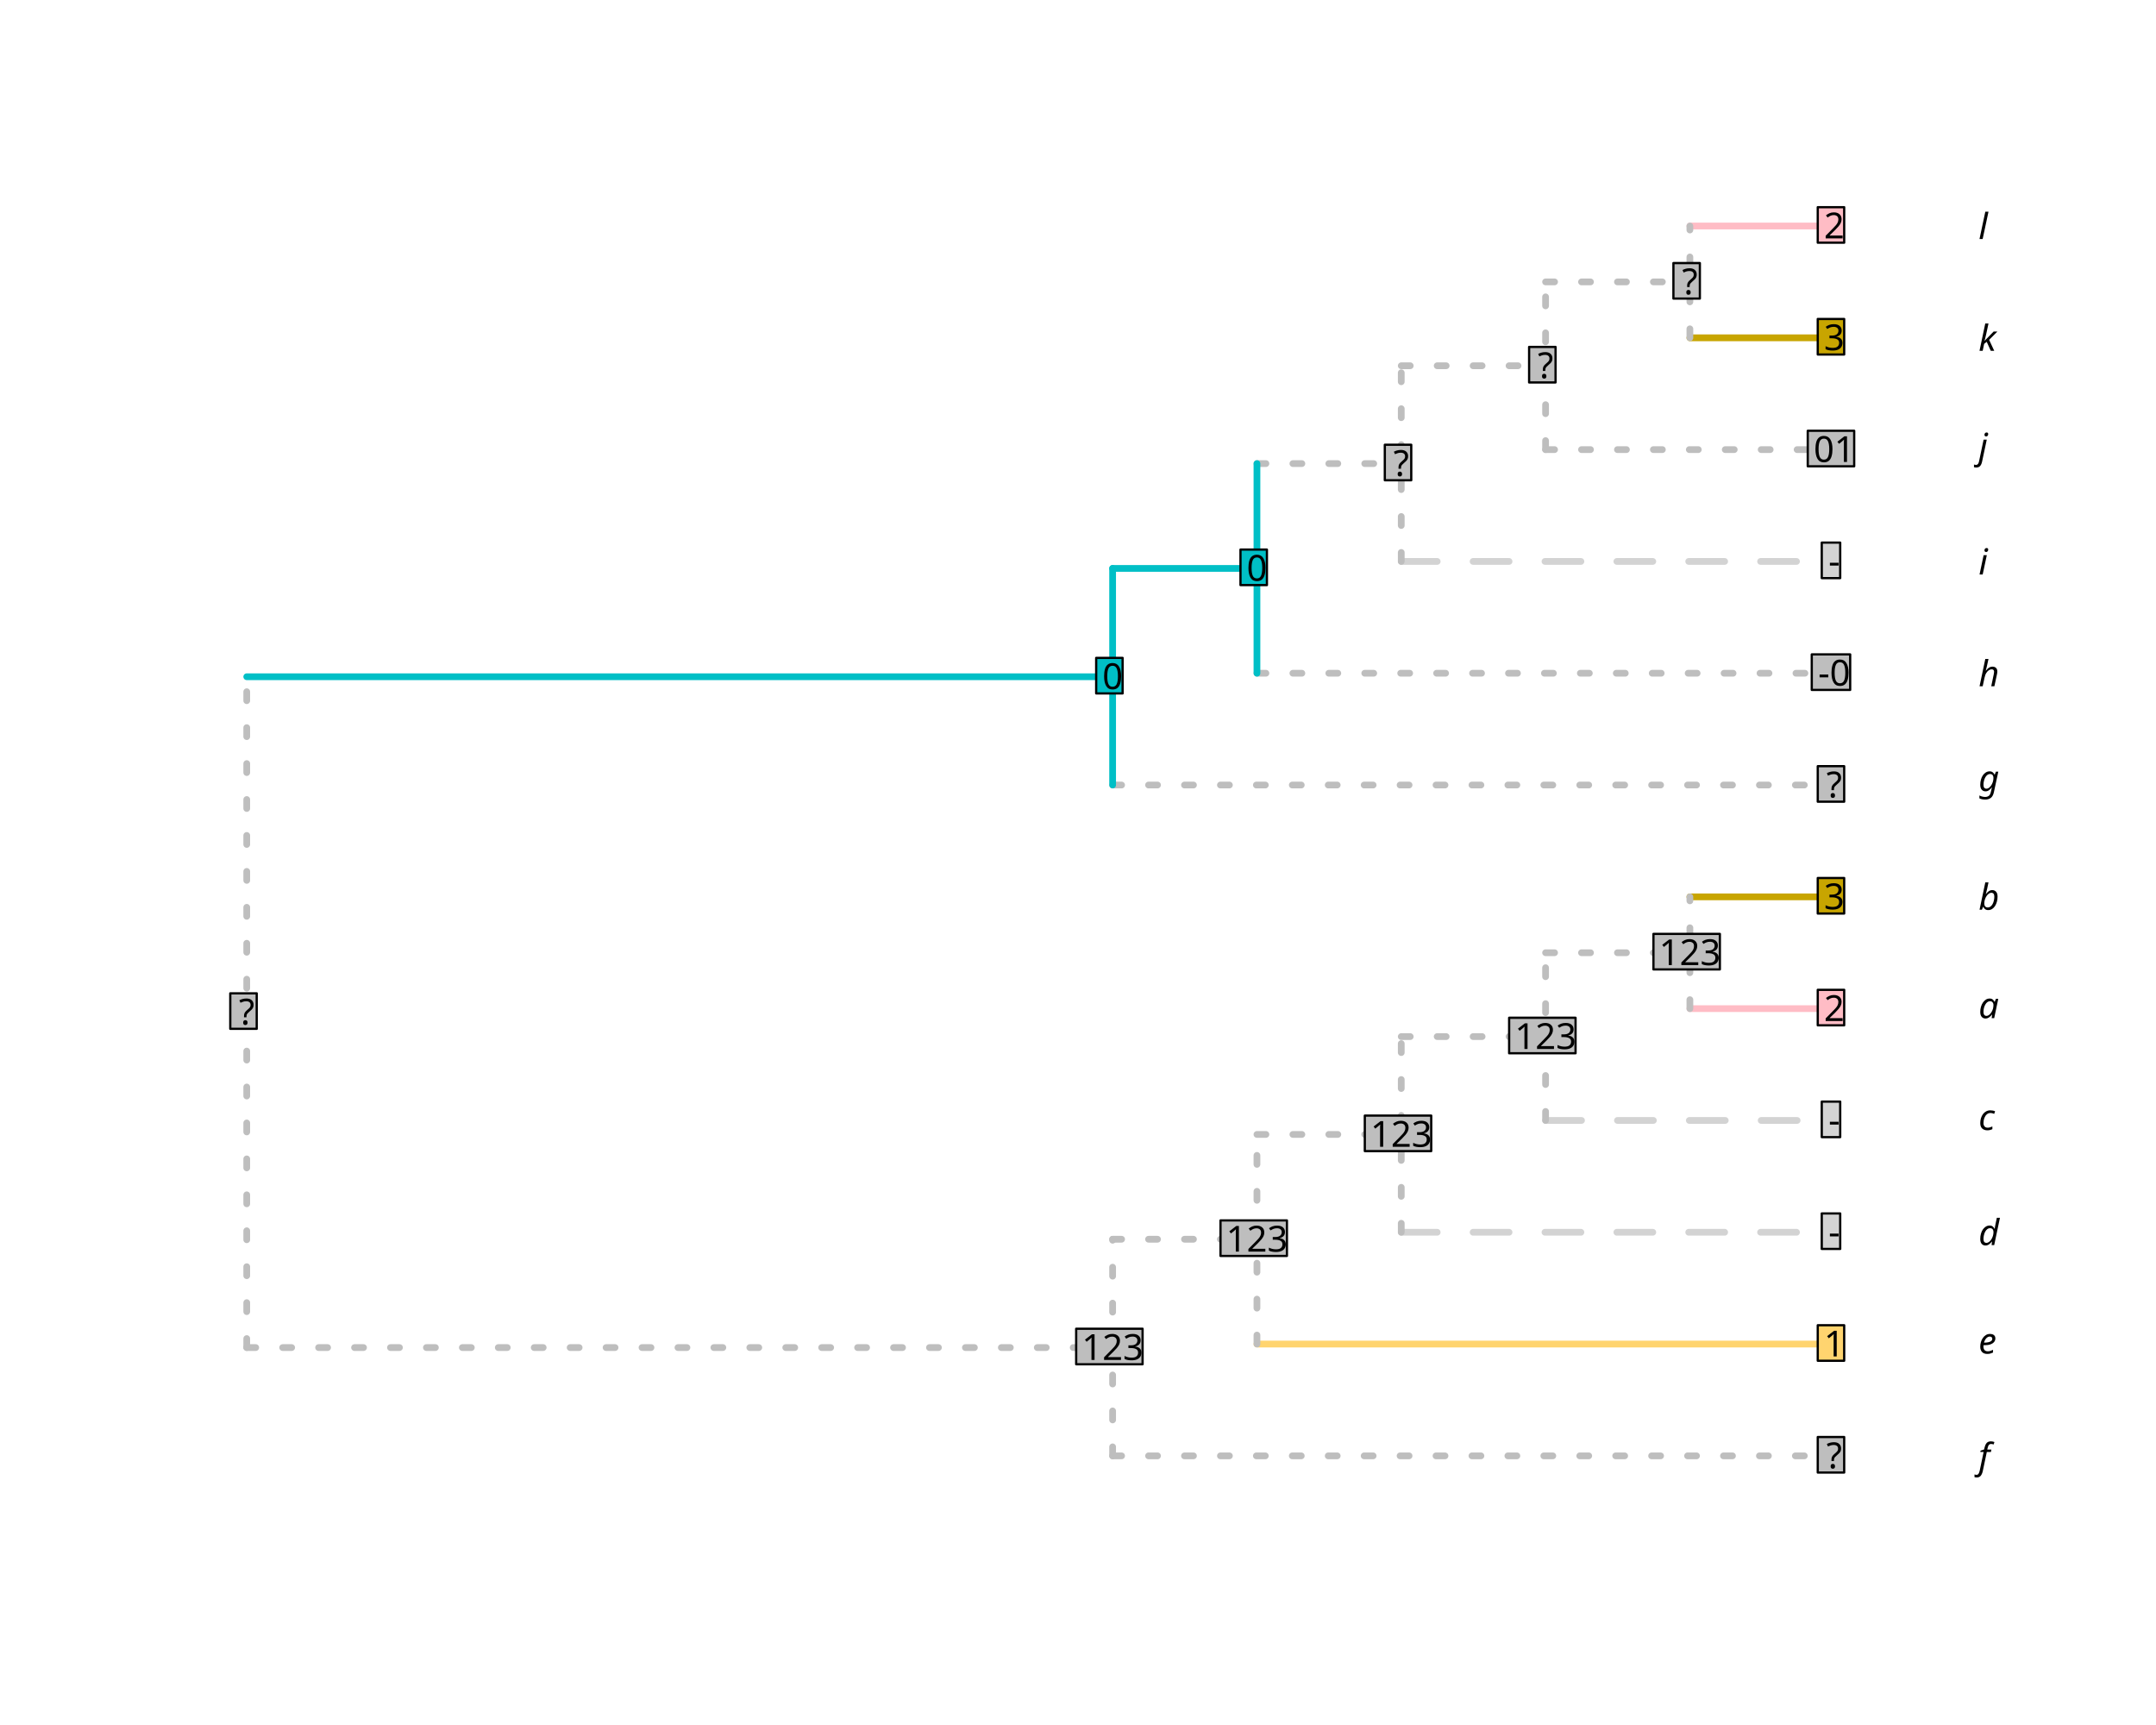
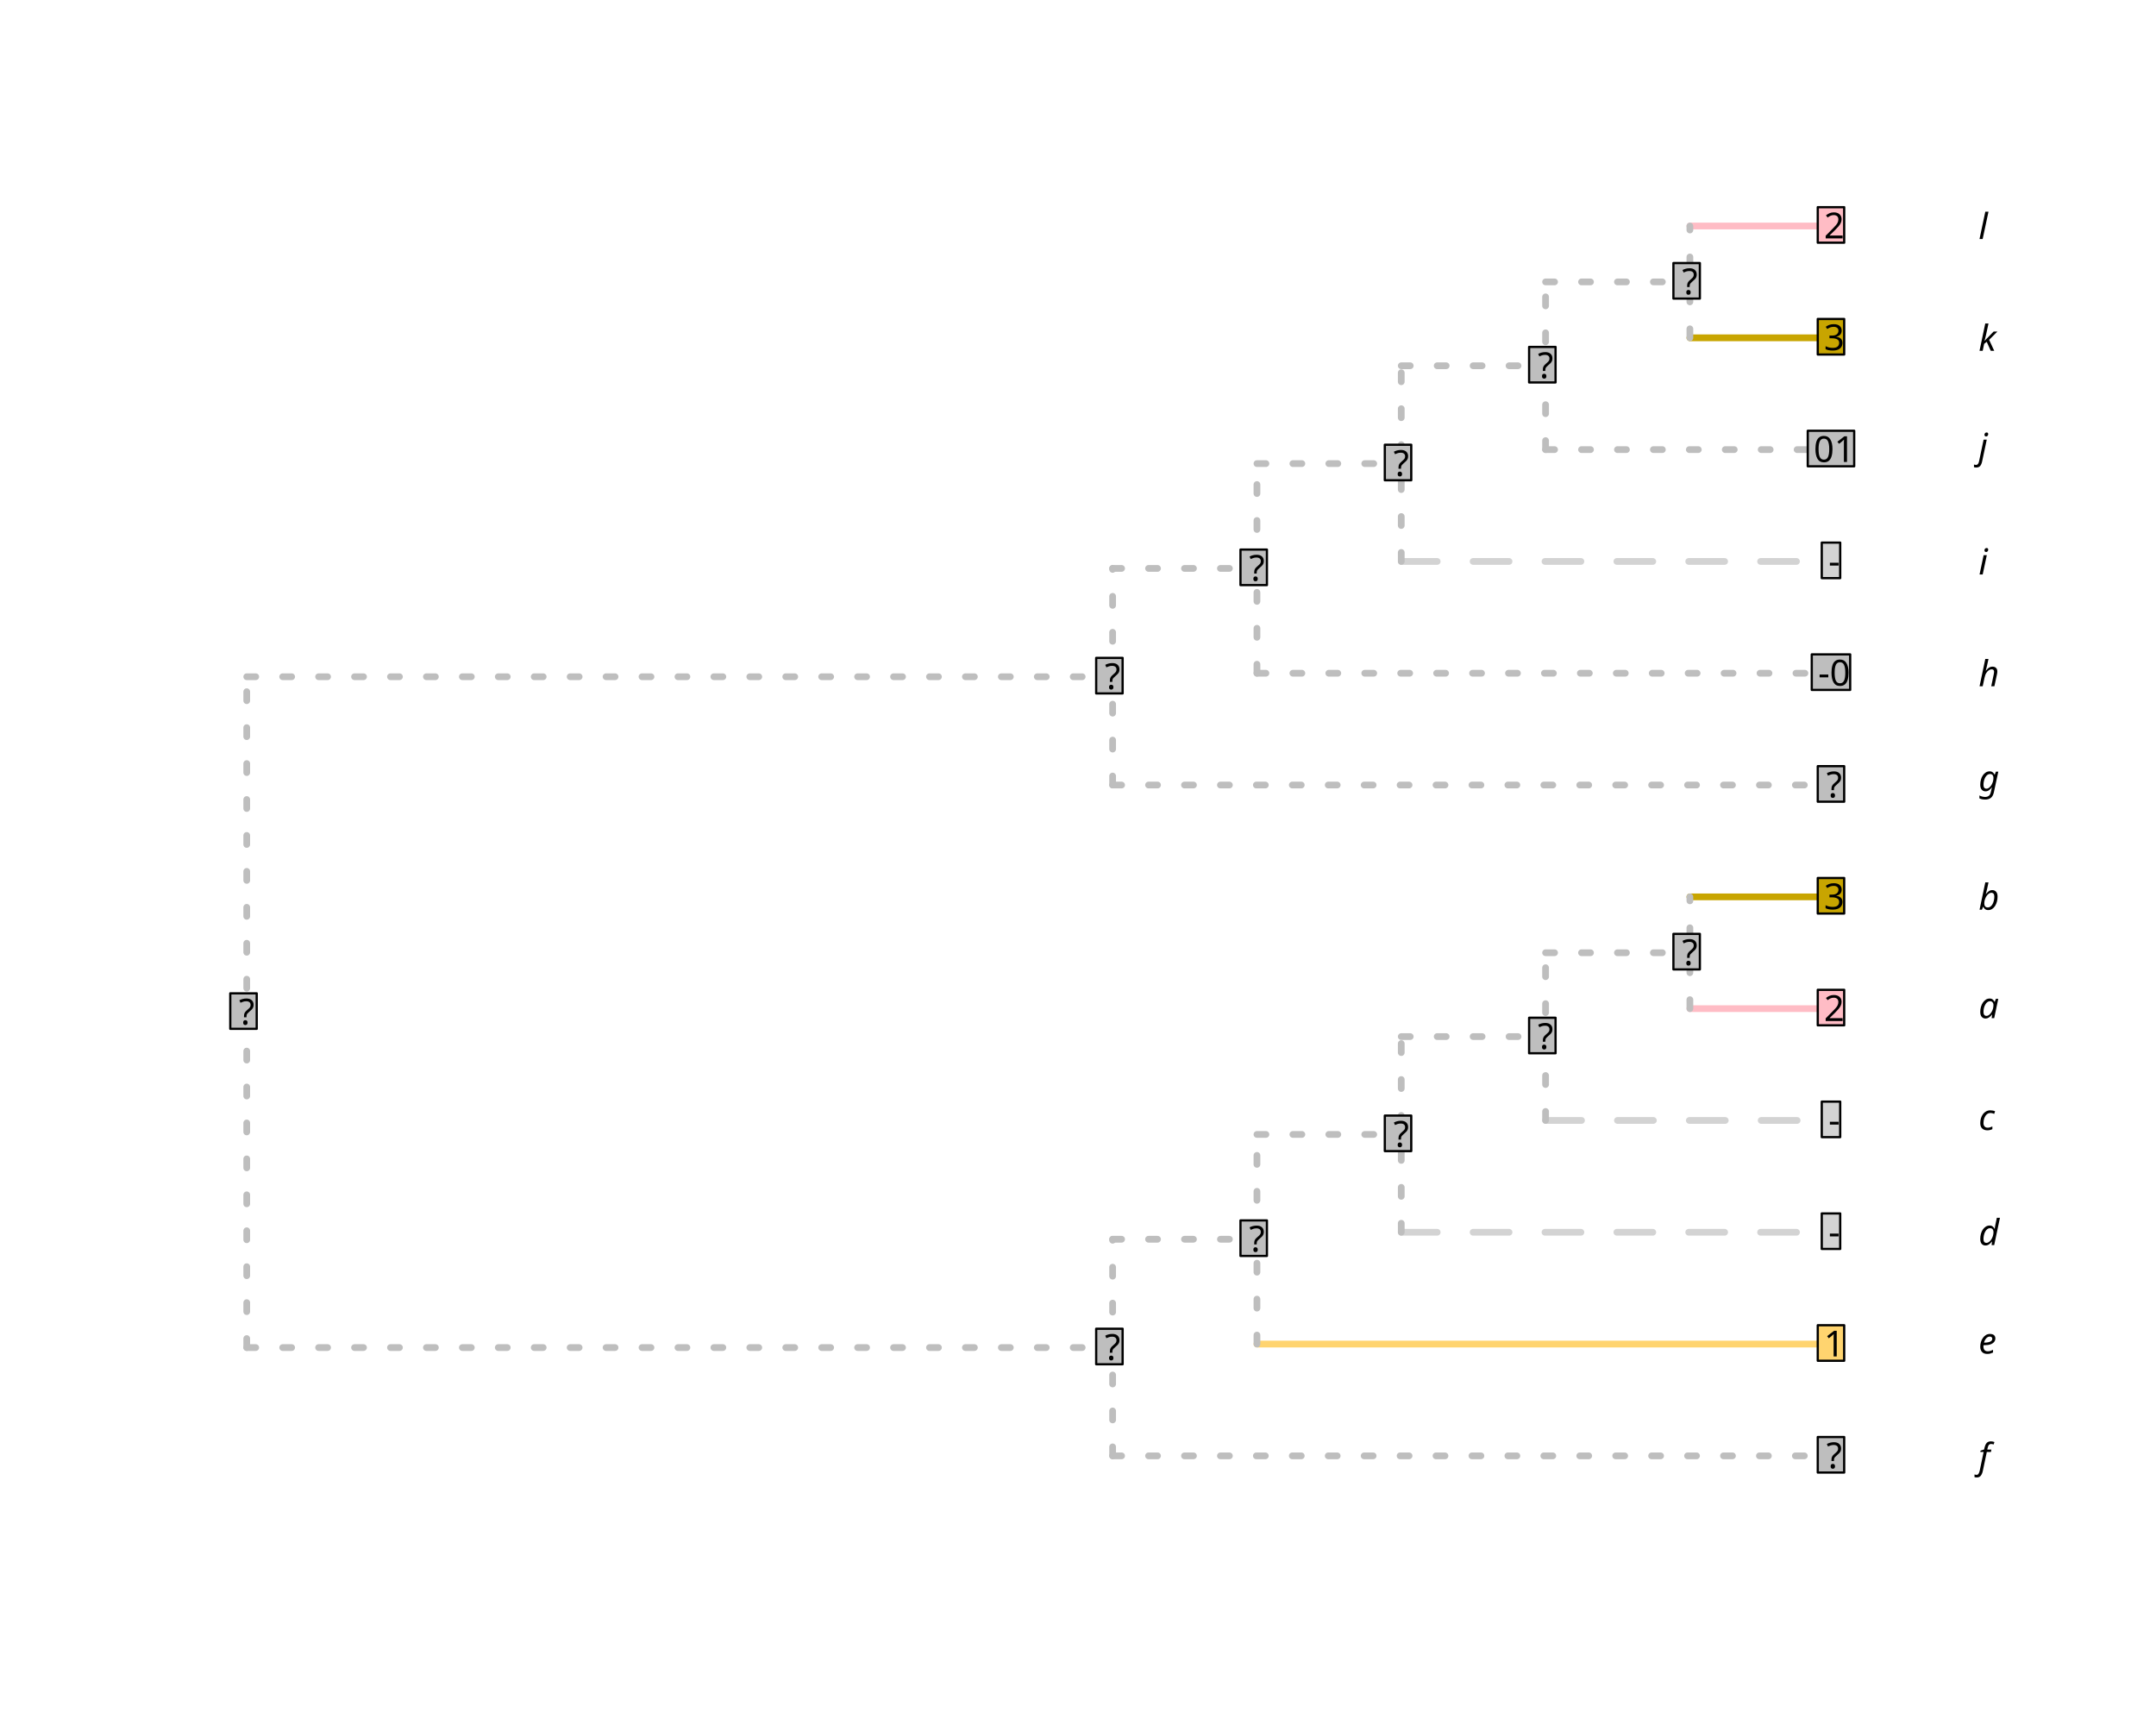
<svg xmlns="http://www.w3.org/2000/svg" class="svglite" data-engine-version="2.0" width="720.00pt" height="576.00pt" viewBox="0 0 720.00 576.00">
  <defs>
    <style type="text/css">
    .svglite line, .svglite polyline, .svglite polygon, .svglite path, .svglite rect, .svglite circle {
      fill: none;
      stroke: #000000;
      stroke-linecap: round;
      stroke-linejoin: round;
      stroke-miterlimit: 10.00;
    }
  </style>
  </defs>
  <rect width="100%" height="100%" style="stroke: none; fill: #FFFFFF;" />
  <defs>
    <clipPath id="cpMC4wMHw3MjAuMDB8MC4wMHw1NzYuMDA=">
      <rect x="0.00" y="0.00" width="720.00" height="576.00" />
    </clipPath>
  </defs>
  <g clip-path="url(#cpMC4wMHw3MjAuMDB8MC4wMHw1NzYuMDA=)">
</g>
  <defs>
    <clipPath id="cpNTkuMDR8Njg5Ljc2fDU5LjA0fDUwMi41Ng==">
      <rect x="59.04" y="59.04" width="630.72" height="443.52" />
    </clipPath>
  </defs>
  <g clip-path="url(#cpNTkuMDR8Njg5Ljc2fDU5LjA0fDUwMi41Ng==)">
    <line x1="82.40" y1="449.97" x2="371.56" y2="449.97" style="stroke-width: 2.25; stroke: #BEBEBE; stroke-dasharray: 3.00,9.00;" />
    <line x1="371.56" y1="486.13" x2="612.54" y2="486.13" style="stroke-width: 2.25; stroke: #BEBEBE; stroke-dasharray: 3.00,9.00;" />
    <line x1="371.56" y1="413.80" x2="419.76" y2="413.80" style="stroke-width: 2.25; stroke: #BEBEBE; stroke-dasharray: 3.00,9.00;" />
    <line x1="419.76" y1="448.80" x2="612.54" y2="448.80" style="stroke-width: 2.25; stroke: #FFD46F;" />
    <line x1="419.76" y1="378.80" x2="467.95" y2="378.80" style="stroke-width: 2.25; stroke: #BEBEBE; stroke-dasharray: 3.00,9.00;" />
    <line x1="467.95" y1="411.47" x2="612.54" y2="411.47" style="stroke-width: 2.25; stroke: #D3D3D3; stroke-dasharray: 12.00,12.00;" />
    <line x1="467.95" y1="346.13" x2="516.15" y2="346.13" style="stroke-width: 2.25; stroke: #BEBEBE; stroke-dasharray: 3.00,9.00;" />
    <line x1="516.15" y1="374.13" x2="612.54" y2="374.13" style="stroke-width: 2.25; stroke: #D3D3D3; stroke-dasharray: 12.00,12.00;" />
    <line x1="516.15" y1="318.13" x2="564.34" y2="318.13" style="stroke-width: 2.25; stroke: #BEBEBE; stroke-dasharray: 3.00,9.00;" />
    <line x1="564.34" y1="336.80" x2="612.54" y2="336.80" style="stroke-width: 2.25; stroke: #FFBCC5;" />
    <line x1="564.34" y1="299.47" x2="612.54" y2="299.47" style="stroke-width: 2.25; stroke: #C8A500;" />
-     <line x1="82.40" y1="225.97" x2="371.56" y2="225.97" style="stroke-width: 2.25; stroke: #00BFC6;" />
+     <line x1="82.40" y1="225.97" x2="371.56" y2="225.97" style="stroke-width: 2.25; stroke: #BEBEBE; stroke-dasharray: 3.00,9.00;" />
    <line x1="371.56" y1="262.13" x2="612.54" y2="262.13" style="stroke-width: 2.25; stroke: #BEBEBE; stroke-dasharray: 3.00,9.00;" />
-     <line x1="371.56" y1="189.80" x2="419.76" y2="189.80" style="stroke-width: 2.25; stroke: #00BFC6;" />
+     <line x1="371.56" y1="189.80" x2="419.76" y2="189.80" style="stroke-width: 2.25; stroke: #BEBEBE; stroke-dasharray: 3.00,9.00;" />
    <line x1="419.76" y1="224.80" x2="612.54" y2="224.80" style="stroke-width: 2.25; stroke: #BEBEBE; stroke-dasharray: 3.00,9.00;" />
    <line x1="419.76" y1="154.80" x2="467.95" y2="154.80" style="stroke-width: 2.25; stroke: #BEBEBE; stroke-dasharray: 3.00,9.00;" />
    <line x1="467.95" y1="187.47" x2="612.54" y2="187.47" style="stroke-width: 2.25; stroke: #D3D3D3; stroke-dasharray: 12.00,12.00;" />
    <line x1="467.95" y1="122.13" x2="516.15" y2="122.13" style="stroke-width: 2.25; stroke: #BEBEBE; stroke-dasharray: 3.00,9.00;" />
    <line x1="516.15" y1="150.13" x2="612.54" y2="150.13" style="stroke-width: 2.25; stroke: #BEBEBE; stroke-dasharray: 3.00,9.00;" />
    <line x1="516.15" y1="94.13" x2="564.34" y2="94.13" style="stroke-width: 2.25; stroke: #BEBEBE; stroke-dasharray: 3.00,9.00;" />
    <line x1="564.34" y1="112.80" x2="612.54" y2="112.80" style="stroke-width: 2.25; stroke: #C8A500;" />
    <line x1="564.34" y1="75.47" x2="612.54" y2="75.47" style="stroke-width: 2.25; stroke: #FFBCC5;" />
    <line x1="82.40" y1="449.97" x2="82.40" y2="225.97" style="stroke-width: 2.25; stroke: #BEBEBE; stroke-dasharray: 3.00,9.00;" />
    <line x1="371.56" y1="486.13" x2="371.56" y2="413.80" style="stroke-width: 2.25; stroke: #BEBEBE; stroke-dasharray: 3.00,9.00;" />
    <line x1="419.76" y1="448.80" x2="419.76" y2="378.80" style="stroke-width: 2.25; stroke: #BEBEBE; stroke-dasharray: 3.00,9.00;" />
    <line x1="467.95" y1="411.47" x2="467.95" y2="346.13" style="stroke-width: 2.25; stroke: #BEBEBE; stroke-dasharray: 3.00,9.00;" />
    <line x1="516.15" y1="374.13" x2="516.15" y2="318.13" style="stroke-width: 2.25; stroke: #BEBEBE; stroke-dasharray: 3.00,9.00;" />
    <line x1="564.34" y1="336.80" x2="564.34" y2="299.47" style="stroke-width: 2.25; stroke: #BEBEBE; stroke-dasharray: 3.00,9.00;" />
-     <line x1="371.56" y1="262.13" x2="371.56" y2="189.80" style="stroke-width: 2.25; stroke: #00BFC6;" />
-     <line x1="419.76" y1="224.80" x2="419.76" y2="154.80" style="stroke-width: 2.25; stroke: #00BFC6;" />
+     <line x1="371.56" y1="262.13" x2="371.56" y2="189.80" style="stroke-width: 2.25; stroke: #BEBEBE; stroke-dasharray: 3.00,9.00;" />
+     <line x1="419.76" y1="224.80" x2="419.76" y2="154.80" style="stroke-width: 2.25; stroke: #BEBEBE; stroke-dasharray: 3.00,9.00;" />
    <line x1="467.95" y1="187.47" x2="467.95" y2="122.13" style="stroke-width: 2.25; stroke: #BEBEBE; stroke-dasharray: 3.00,9.00;" />
    <line x1="516.15" y1="150.13" x2="516.15" y2="94.13" style="stroke-width: 2.25; stroke: #BEBEBE; stroke-dasharray: 3.00,9.00;" />
    <line x1="564.34" y1="112.80" x2="564.34" y2="75.47" style="stroke-width: 2.25; stroke: #BEBEBE; stroke-dasharray: 3.00,9.00;" />
    <text x="660.73" y="339.97" style="font-size: 12.00px; font-style: italic; font-family: sans;" textLength="6.67px" lengthAdjust="spacingAndGlyphs">a</text>
    <text x="660.73" y="303.76" style="font-size: 12.00px; font-style: italic; font-family: sans;" textLength="6.67px" lengthAdjust="spacingAndGlyphs">b</text>
    <text x="660.73" y="377.30" style="font-size: 12.00px; font-style: italic; font-family: sans;" textLength="6.00px" lengthAdjust="spacingAndGlyphs">c</text>
    <text x="660.73" y="415.76" style="font-size: 12.00px; font-style: italic; font-family: sans;" textLength="6.67px" lengthAdjust="spacingAndGlyphs">d</text>
    <text x="660.73" y="451.97" style="font-size: 12.00px; font-style: italic; font-family: sans;" textLength="6.67px" lengthAdjust="spacingAndGlyphs">e</text>
    <text x="660.73" y="490.47" style="font-size: 12.00px; font-style: italic; font-family: sans;" textLength="3.33px" lengthAdjust="spacingAndGlyphs">f</text>
    <text x="660.73" y="264.11" style="font-size: 12.00px; font-style: italic; font-family: sans;" textLength="6.67px" lengthAdjust="spacingAndGlyphs">g</text>
    <text x="660.73" y="229.15" style="font-size: 12.00px; font-style: italic; font-family: sans;" textLength="6.67px" lengthAdjust="spacingAndGlyphs">h</text>
    <text x="660.73" y="191.82" style="font-size: 12.00px; font-style: italic; font-family: sans;" textLength="2.66px" lengthAdjust="spacingAndGlyphs">i</text>
    <text x="660.73" y="153.24" style="font-size: 12.00px; font-style: italic; font-family: sans;" textLength="2.66px" lengthAdjust="spacingAndGlyphs">j</text>
    <text x="660.73" y="117.15" style="font-size: 12.00px; font-style: italic; font-family: sans;" textLength="6.00px" lengthAdjust="spacingAndGlyphs">k</text>
    <text x="660.73" y="79.82" style="font-size: 12.00px; font-style: italic; font-family: sans;" textLength="2.66px" lengthAdjust="spacingAndGlyphs">l</text>
    <rect x="607.04" y="330.51" width="8.83" height="11.86" style="stroke-width: 0.75; fill: #FFBCC5;" />
    <rect x="607.04" y="293.18" width="8.83" height="11.86" style="stroke-width: 0.75; fill: #C8A500;" />
    <rect x="608.38" y="367.84" width="6.16" height="11.86" style="stroke-width: 0.75; fill: #D3D3D3;" />
    <rect x="608.38" y="405.18" width="6.16" height="11.86" style="stroke-width: 0.75; fill: #D3D3D3;" />
    <rect x="607.04" y="442.51" width="8.83" height="11.86" style="stroke-width: 0.75; fill: #FFD46F;" />
    <rect x="607.04" y="479.84" width="8.83" height="11.86" style="stroke-width: 0.75; fill: #BEBEBE;" />
    <rect x="607.04" y="255.84" width="8.83" height="11.86" style="stroke-width: 0.75; fill: #BEBEBE;" />
    <rect x="605.04" y="218.51" width="12.83" height="11.86" style="stroke-width: 0.75; fill: #BEBEBE;" />
    <rect x="608.38" y="181.18" width="6.16" height="11.86" style="stroke-width: 0.75; fill: #D3D3D3;" />
    <rect x="603.70" y="143.84" width="15.51" height="11.86" style="stroke-width: 0.75; fill: #BEBEBE;" />
    <rect x="607.04" y="106.51" width="8.83" height="11.86" style="stroke-width: 0.75; fill: #C8A500;" />
    <rect x="607.04" y="69.18" width="8.83" height="11.86" style="stroke-width: 0.75; fill: #FFBCC5;" />
    <rect x="76.90" y="331.68" width="8.83" height="11.86" style="stroke-width: 0.75; fill: #BEBEBE;" />
-     <rect x="359.39" y="443.68" width="22.18" height="11.86" style="stroke-width: 0.75; fill: #BEBEBE;" />
-     <rect x="407.59" y="407.51" width="22.18" height="11.86" style="stroke-width: 0.75; fill: #BEBEBE;" />
-     <rect x="455.78" y="372.51" width="22.18" height="11.86" style="stroke-width: 0.75; fill: #BEBEBE;" />
-     <rect x="503.98" y="339.84" width="22.18" height="11.86" style="stroke-width: 0.75; fill: #BEBEBE;" />
-     <rect x="552.17" y="311.84" width="22.18" height="11.86" style="stroke-width: 0.75; fill: #BEBEBE;" />
-     <rect x="366.07" y="219.68" width="8.83" height="11.86" style="stroke-width: 0.75; fill: #00BFC6;" />
-     <rect x="414.26" y="183.51" width="8.83" height="11.86" style="stroke-width: 0.75; fill: #00BFC6;" />
+     <rect x="366.07" y="443.68" width="8.83" height="11.86" style="stroke-width: 0.75; fill: #BEBEBE;" />
+     <rect x="414.26" y="407.51" width="8.83" height="11.86" style="stroke-width: 0.75; fill: #BEBEBE;" />
+     <rect x="462.46" y="372.51" width="8.83" height="11.86" style="stroke-width: 0.75; fill: #BEBEBE;" />
+     <rect x="510.65" y="339.84" width="8.83" height="11.86" style="stroke-width: 0.75; fill: #BEBEBE;" />
+     <rect x="558.84" y="311.84" width="8.83" height="11.86" style="stroke-width: 0.75; fill: #BEBEBE;" />
+     <rect x="366.07" y="219.68" width="8.83" height="11.86" style="stroke-width: 0.75; fill: #BEBEBE;" />
+     <rect x="414.26" y="183.51" width="8.83" height="11.86" style="stroke-width: 0.75; fill: #BEBEBE;" />
    <rect x="462.46" y="148.51" width="8.83" height="11.86" style="stroke-width: 0.75; fill: #BEBEBE;" />
    <rect x="510.65" y="115.84" width="8.83" height="11.86" style="stroke-width: 0.75; fill: #BEBEBE;" />
    <rect x="558.84" y="87.84" width="8.83" height="11.86" style="stroke-width: 0.75; fill: #BEBEBE;" />
    <text x="612.54" y="340.93" text-anchor="middle" style="font-size: 12.00px; font-family: sans;" textLength="6.67px" lengthAdjust="spacingAndGlyphs">2</text>
    <text x="612.54" y="303.60" text-anchor="middle" style="font-size: 12.00px; font-family: sans;" textLength="6.67px" lengthAdjust="spacingAndGlyphs">3</text>
    <text x="612.54" y="378.26" text-anchor="middle" style="font-size: 12.00px; font-family: sans;" textLength="4.00px" lengthAdjust="spacingAndGlyphs">-</text>
    <text x="612.54" y="415.60" text-anchor="middle" style="font-size: 12.00px; font-family: sans;" textLength="4.00px" lengthAdjust="spacingAndGlyphs">-</text>
    <text x="612.54" y="452.93" text-anchor="middle" style="font-size: 12.00px; font-family: sans;" textLength="6.67px" lengthAdjust="spacingAndGlyphs">1</text>
    <text x="612.54" y="490.26" text-anchor="middle" style="font-size: 12.00px; font-family: sans;" textLength="6.67px" lengthAdjust="spacingAndGlyphs">?</text>
    <text x="612.54" y="266.26" text-anchor="middle" style="font-size: 12.00px; font-family: sans;" textLength="6.67px" lengthAdjust="spacingAndGlyphs">?</text>
    <text x="612.54" y="228.93" text-anchor="middle" style="font-size: 12.00px; font-family: sans;" textLength="10.67px" lengthAdjust="spacingAndGlyphs">-0</text>
    <text x="612.54" y="191.60" text-anchor="middle" style="font-size: 12.00px; font-family: sans;" textLength="4.00px" lengthAdjust="spacingAndGlyphs">-</text>
    <text x="612.54" y="154.26" text-anchor="middle" style="font-size: 12.00px; font-family: sans;" textLength="13.35px" lengthAdjust="spacingAndGlyphs">01</text>
    <text x="612.54" y="116.93" text-anchor="middle" style="font-size: 12.00px; font-family: sans;" textLength="6.67px" lengthAdjust="spacingAndGlyphs">3</text>
    <text x="612.54" y="79.60" text-anchor="middle" style="font-size: 12.00px; font-family: sans;" textLength="6.67px" lengthAdjust="spacingAndGlyphs">2</text>
    <text x="82.40" y="342.10" text-anchor="middle" style="font-size: 12.00px; font-family: sans;" textLength="6.67px" lengthAdjust="spacingAndGlyphs">?</text>
-     <text x="371.56" y="454.10" text-anchor="middle" style="font-size: 12.00px; font-family: sans;" textLength="20.02px" lengthAdjust="spacingAndGlyphs">123</text>
-     <text x="419.76" y="417.93" text-anchor="middle" style="font-size: 12.00px; font-family: sans;" textLength="20.02px" lengthAdjust="spacingAndGlyphs">123</text>
-     <text x="467.95" y="382.93" text-anchor="middle" style="font-size: 12.00px; font-family: sans;" textLength="20.02px" lengthAdjust="spacingAndGlyphs">123</text>
-     <text x="516.15" y="350.26" text-anchor="middle" style="font-size: 12.00px; font-family: sans;" textLength="20.02px" lengthAdjust="spacingAndGlyphs">123</text>
-     <text x="564.34" y="322.26" text-anchor="middle" style="font-size: 12.00px; font-family: sans;" textLength="20.02px" lengthAdjust="spacingAndGlyphs">123</text>
-     <text x="371.56" y="230.10" text-anchor="middle" style="font-size: 12.00px; font-family: sans;" textLength="6.67px" lengthAdjust="spacingAndGlyphs">0</text>
-     <text x="419.76" y="193.93" text-anchor="middle" style="font-size: 12.00px; font-family: sans;" textLength="6.67px" lengthAdjust="spacingAndGlyphs">0</text>
+     <text x="371.56" y="454.10" text-anchor="middle" style="font-size: 12.00px; font-family: sans;" textLength="6.67px" lengthAdjust="spacingAndGlyphs">?</text>
+     <text x="419.76" y="417.93" text-anchor="middle" style="font-size: 12.00px; font-family: sans;" textLength="6.67px" lengthAdjust="spacingAndGlyphs">?</text>
+     <text x="467.95" y="382.93" text-anchor="middle" style="font-size: 12.00px; font-family: sans;" textLength="6.67px" lengthAdjust="spacingAndGlyphs">?</text>
+     <text x="516.15" y="350.26" text-anchor="middle" style="font-size: 12.00px; font-family: sans;" textLength="6.67px" lengthAdjust="spacingAndGlyphs">?</text>
+     <text x="564.34" y="322.26" text-anchor="middle" style="font-size: 12.00px; font-family: sans;" textLength="6.67px" lengthAdjust="spacingAndGlyphs">?</text>
+     <text x="371.56" y="230.10" text-anchor="middle" style="font-size: 12.00px; font-family: sans;" textLength="6.67px" lengthAdjust="spacingAndGlyphs">?</text>
+     <text x="419.76" y="193.93" text-anchor="middle" style="font-size: 12.00px; font-family: sans;" textLength="6.67px" lengthAdjust="spacingAndGlyphs">?</text>
    <text x="467.95" y="158.93" text-anchor="middle" style="font-size: 12.00px; font-family: sans;" textLength="6.67px" lengthAdjust="spacingAndGlyphs">?</text>
    <text x="516.15" y="126.26" text-anchor="middle" style="font-size: 12.00px; font-family: sans;" textLength="6.67px" lengthAdjust="spacingAndGlyphs">?</text>
    <text x="564.34" y="98.26" text-anchor="middle" style="font-size: 12.00px; font-family: sans;" textLength="6.67px" lengthAdjust="spacingAndGlyphs">?</text>
  </g>
</svg>
